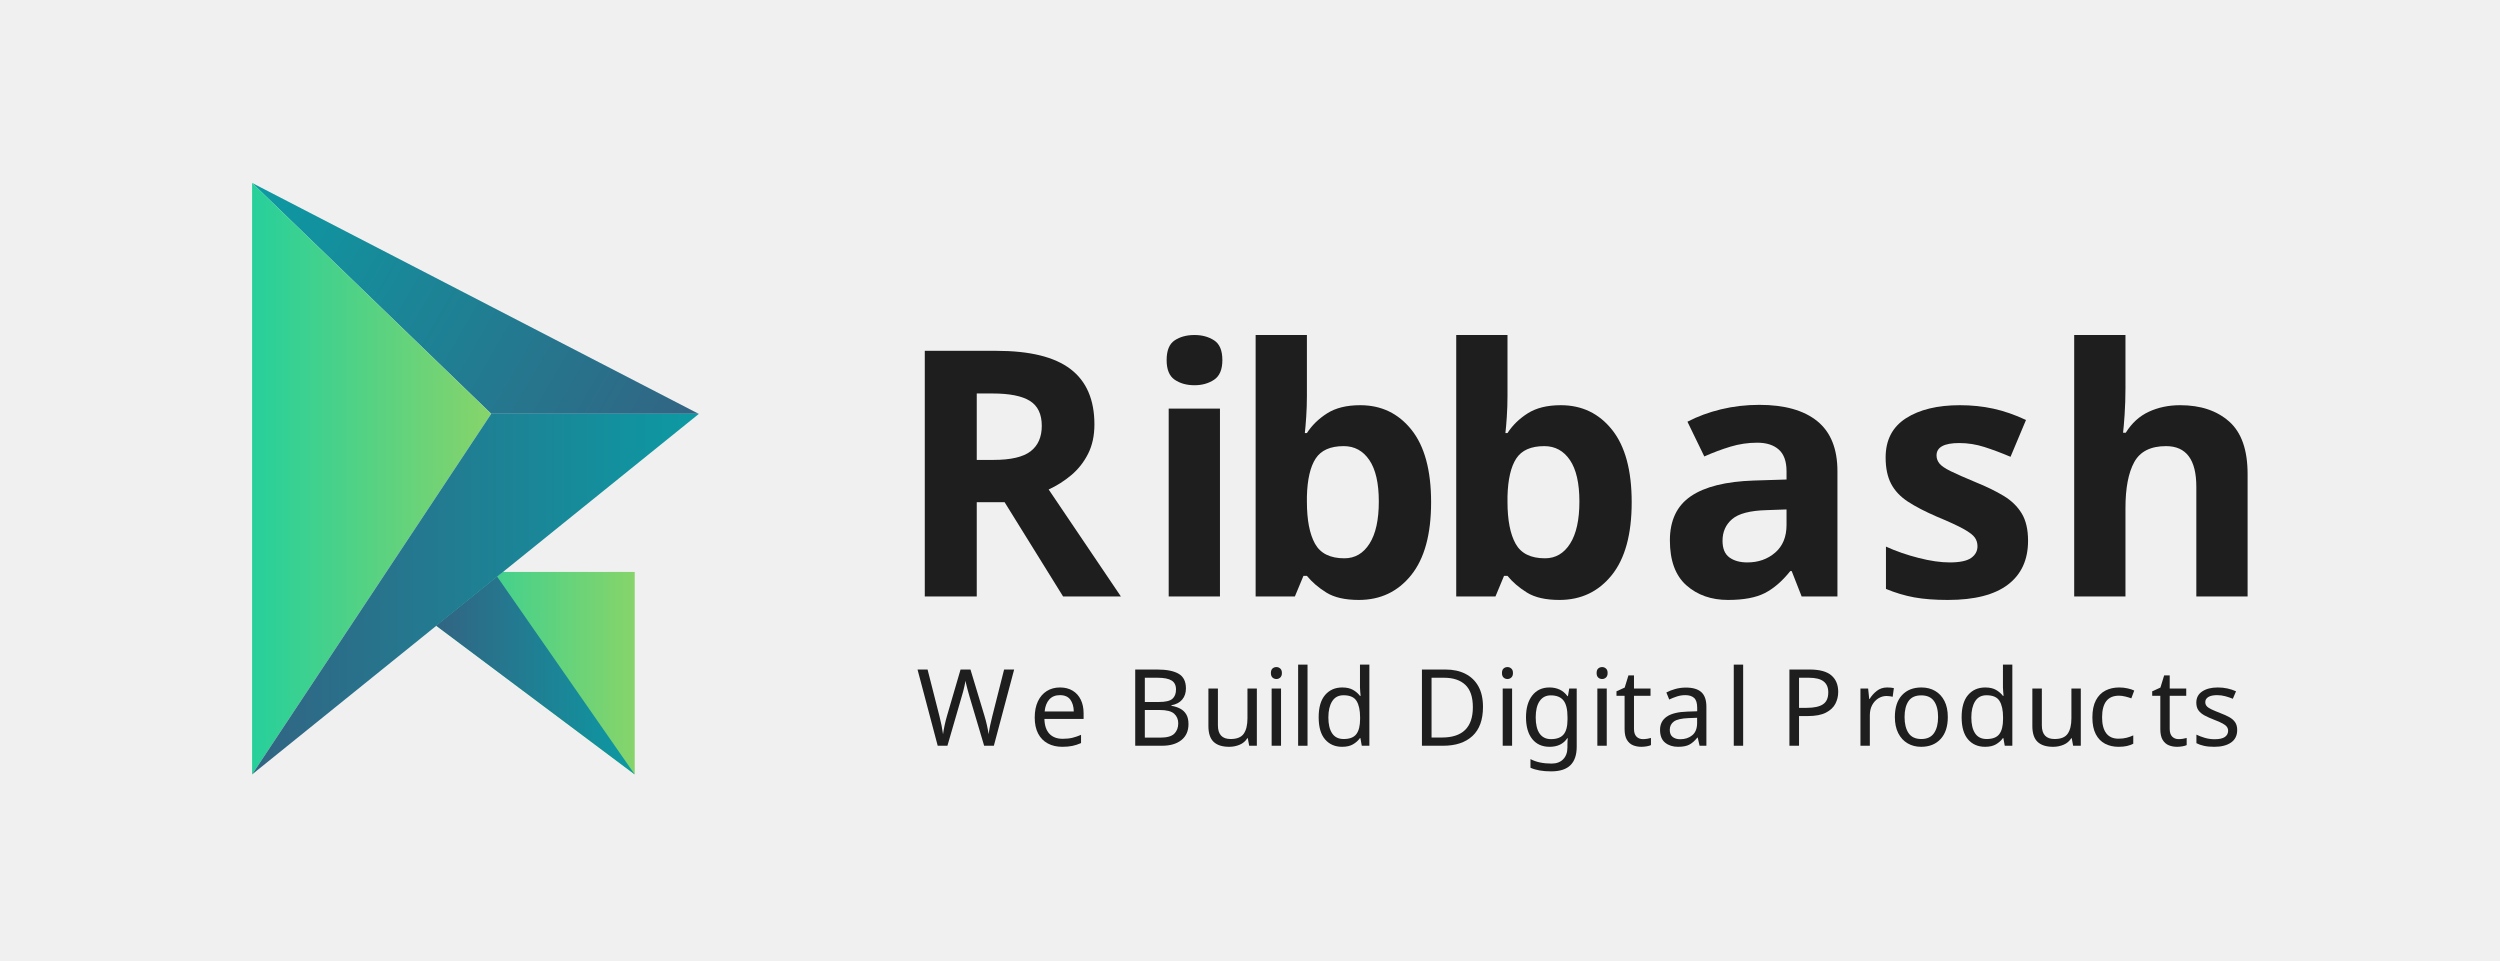
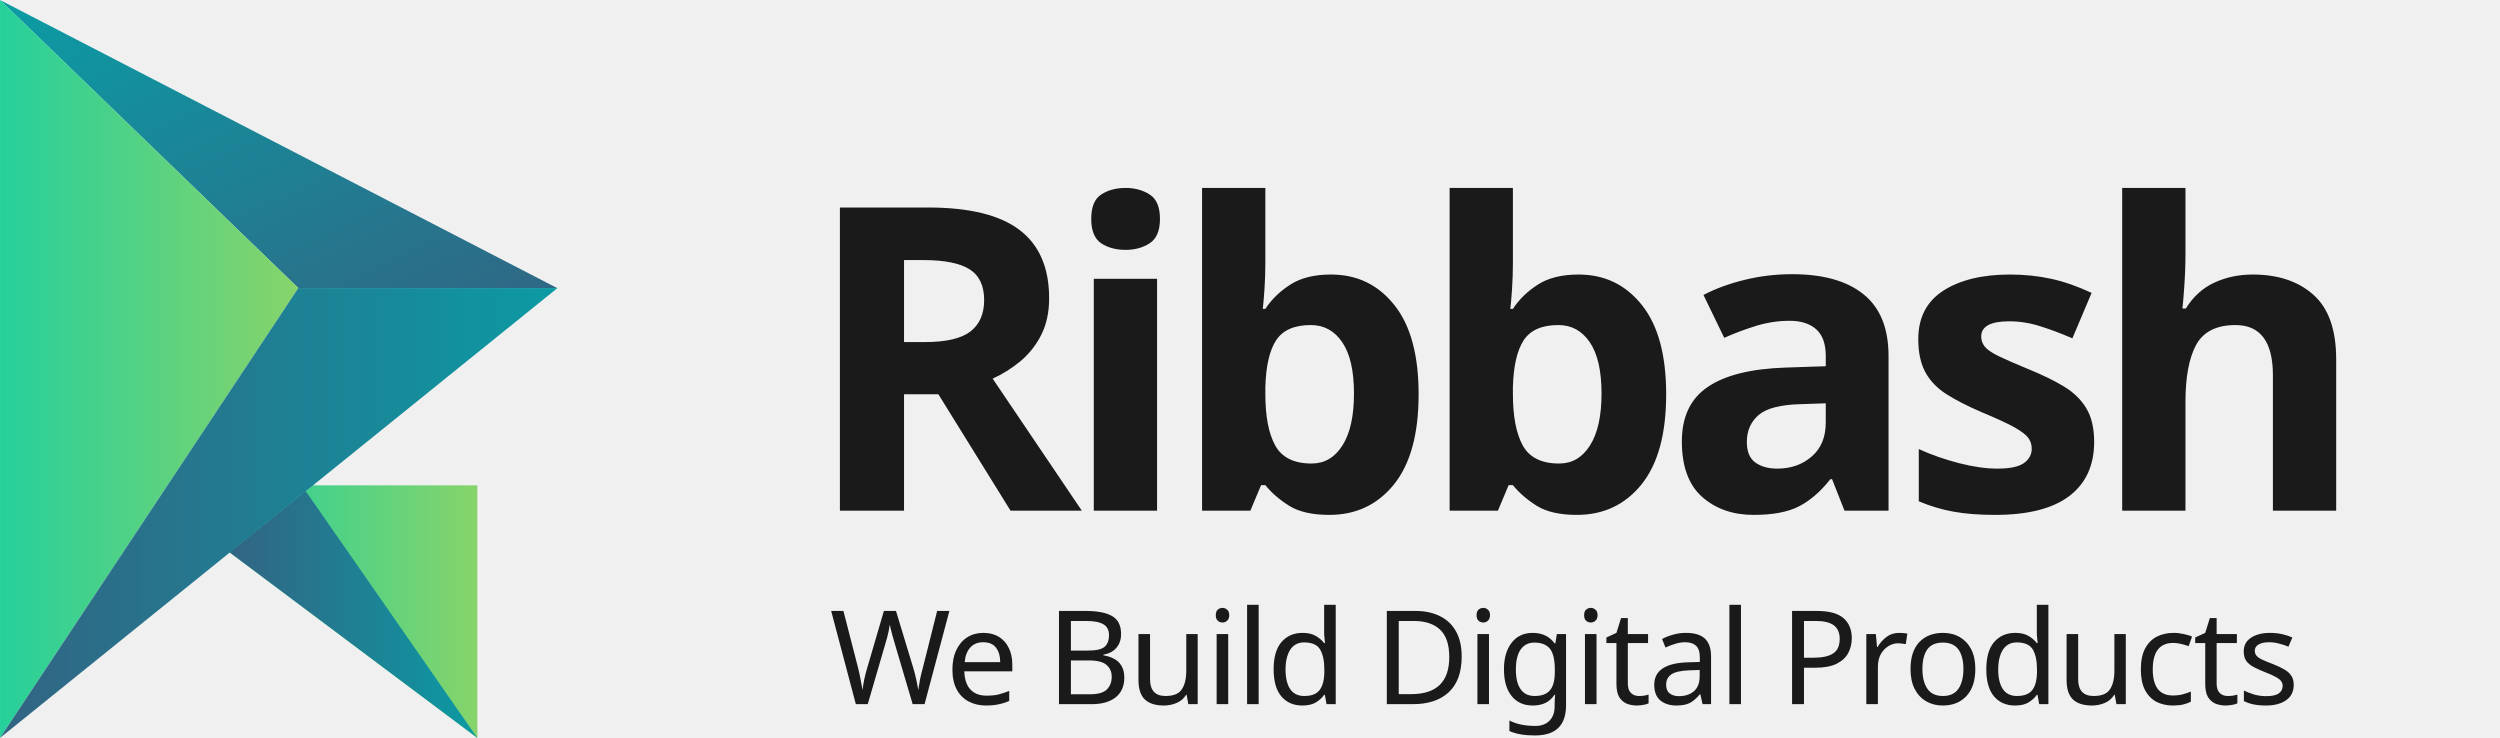
- <svg xmlns="http://www.w3.org/2000/svg" xmlns:xlink="http://www.w3.org/1999/xlink" viewBox="0 0 1800.28 691.81">
+ <svg xmlns="http://www.w3.org/2000/svg" xmlns:xlink="http://www.w3.org/1999/xlink" width="229.632" height="67.782" viewBox="0 0 229.632 67.782">
  <defs>
-     <style>.cls-1{font-size:247.76px;font-family:Objectivity-Bold, Objectivity;font-weight:700;letter-spacing:-0.05em;}.cls-1,.cls-7{fill:#1e1e1e;}.cls-2{letter-spacing:-0.05em;}.cls-3{letter-spacing:-0.05em;}.cls-4{letter-spacing:-0.05em;}.cls-5{letter-spacing:-0.05em;}.cls-6{letter-spacing:-0.05em;}.cls-7{font-size:76.88px;font-family:Objectivity-Medium, Objectivity;font-weight:500;letter-spacing:-0.07em;}.cls-8{letter-spacing:-0.03em;}.cls-9{letter-spacing:-0.02em;}.cls-10{letter-spacing:-0.03em;}.cls-11{letter-spacing:-0.02em;}.cls-12{letter-spacing:-0.03em;}.cls-13{letter-spacing:-0.03em;}.cls-14{letter-spacing:-0.03em;}.cls-15{letter-spacing:-0.03em;}.cls-16{letter-spacing:-0.03em;}.cls-17{letter-spacing:-0.03em;}.cls-18{letter-spacing:-0.02em;}.cls-19{letter-spacing:-0.03em;}.cls-20{letter-spacing:-0.02em;}.cls-21{letter-spacing:-0.06em;}.cls-22{letter-spacing:-0.02em;}.cls-23{letter-spacing:-0.02em;}.cls-24{letter-spacing:-0.02em;}.cls-25{fill:url(#linear-gradient);}.cls-26{fill:url(#linear-gradient-2);}.cls-27{fill:url(#linear-gradient-3);}.cls-28{fill:url(#linear-gradient-4);}.cls-29{fill:url(#linear-gradient-5);}.cls-30{fill:url(#linear-gradient-6);}.cls-31{fill:url(#linear-gradient-7);}.cls-32{fill:url(#linear-gradient-8);}.cls-33{fill:url(#linear-gradient-9);}</style>
-     <linearGradient id="linear-gradient" x1="314.64" y1="448.93" x2="315.6" y2="448.93" gradientUnits="userSpaceOnUse">
+     <linearGradient id="a" y1="0.5" x2="1" y2="0.5" gradientUnits="objectBoundingBox">
      <stop offset="0" stop-color="#26d09b" />
      <stop offset="1" stop-color="#87d46a" />
    </linearGradient>
-     <linearGradient id="linear-gradient-2" x1="314.03" y1="484.78" x2="457.07" y2="484.78" xlink:href="#linear-gradient" />
-     <linearGradient id="linear-gradient-3" x1="311.57" y1="449.01" x2="312.44" y2="449.01" gradientUnits="userSpaceOnUse">
+     <linearGradient id="b" x1="0" y1="0.5" x2="1" y2="0.5" xlink:href="#a" />
+     <linearGradient id="c" y1="0.5" x2="1" y2="0.5" gradientUnits="objectBoundingBox">
      <stop offset="0" stop-color="#326483" />
      <stop offset="1" stop-color="#0c9aa3" />
    </linearGradient>
-     <linearGradient id="linear-gradient-4" x1="314.64" y1="448.93" x2="315.6" y2="448.93" xlink:href="#linear-gradient-3" />
-     <linearGradient id="linear-gradient-5" x1="314.03" y1="486.41" x2="457.07" y2="486.41" xlink:href="#linear-gradient-3" />
-     <linearGradient id="linear-gradient-6" x1="484.44" y1="330.34" x2="171.26" y2="149.52" xlink:href="#linear-gradient-3" />
-     <linearGradient id="linear-gradient-7" x1="181.53" y1="344.7" x2="353.72" y2="344.7" xlink:href="#linear-gradient" />
-     <linearGradient id="linear-gradient-8" x1="181.53" y1="427.83" x2="503.32" y2="427.83" xlink:href="#linear-gradient-3" />
-     <linearGradient id="linear-gradient-9" x1="336.03" y1="449.01" x2="336.87" y2="449.01" xlink:href="#linear-gradient-3" />
+     <linearGradient id="d" x1="0" y1="0.5" x2="1" y2="0.5" xlink:href="#c" />
+     <linearGradient id="f" x1="0.942" y1="1.195" x2="-0.032" y2="0.107" xlink:href="#c" />
  </defs>
-   <g id="Layer_1" data-name="Layer 1">
-     <text class="cls-1" transform="translate(643.65 429.54)">R<tspan class="cls-2" x="178.61" y="0">i</tspan>
-       <tspan class="cls-3" x="241.22" y="0">bb</tspan>
-       <tspan class="cls-4" x="548.45" y="0">a</tspan>
-       <tspan class="cls-5" x="703.06" y="0">s</tspan>
-       <tspan class="cls-6" x="830.67" y="0">h</tspan>
+   <g transform="translate(-390 -25)">
+     <text transform="translate(463.632 71.904)" fill="#1a1a1a" font-size="39" font-family="Objectivity-Bold, Objectivity" font-weight="700" letter-spacing="-0.05em">
+       <tspan x="0" y="0">Ribbash</tspan>
    </text>
-     <text class="cls-7" transform="translate(659.8 537.02)">W<tspan class="cls-8" x="81.08" y="0">e</tspan>
-       <tspan class="cls-9" x="128.16" y="0"> </tspan>
-       <tspan class="cls-10" x="150.23" y="0">B</tspan>
-       <tspan class="cls-11" x="204.31" y="0">u</tspan>
-       <tspan class="cls-12" x="249.39" y="0">i</tspan>
-       <tspan class="cls-13" x="268.47" y="0">l</tspan>
-       <tspan class="cls-14" x="285.55" y="0">d</tspan>
-       <tspan class="cls-9" x="334.62" y="0"> </tspan>
-       <tspan class="cls-15" x="356.7" y="0">D</tspan>
-       <tspan class="cls-16" x="415.78" y="0">i</tspan>
-       <tspan class="cls-14" x="434.86" y="0">g</tspan>
-       <tspan class="cls-16" x="483.94" y="0">i</tspan>
-       <tspan class="cls-17" x="503.01" y="0">t</tspan>
-       <tspan class="cls-18" x="532.09" y="0">a</tspan>
-       <tspan class="cls-19" x="582.17" y="0">l</tspan>
-       <tspan class="cls-9" x="599.25" y="0"> </tspan>
-       <tspan class="cls-20" x="621.33" y="0">P</tspan>
-       <tspan class="cls-21" x="673.4" y="0">r</tspan>
-       <tspan class="cls-22" x="700.48" y="0">o</tspan>
-       <tspan class="cls-14" x="748.56" y="0">d</tspan>
-       <tspan class="cls-11" x="797.64" y="0">u</tspan>
-       <tspan class="cls-23" x="842.72" y="0">c</tspan>
-       <tspan class="cls-17" x="888.79" y="0">t</tspan>
-       <tspan class="cls-24" x="917.87" y="0">s</tspan>
+     <text transform="translate(466.205 89.679)" fill="#1a1a1a" font-size="12" font-family="Objectivity-Medium, Objectivity" font-weight="500" letter-spacing="-0.025em">
+       <tspan x="0" y="0">We Build Digital Products</tspan>
    </text>
-     <polygon class="cls-25" points="314.68 448.59 315.6 449.26 314.64 448.61 314.68 448.59" />
-     <polygon class="cls-26" points="457.07 411.88 457.07 557.68 314.03 450.52 315.6 449.26 315.63 449.26 361.31 412.43 361.98 411.88 457.07 411.88" />
-     <polygon class="cls-27" points="311.6 448.68 312.44 449.35 311.57 448.71 311.6 448.68" />
-     <polygon class="cls-28" points="314.68 448.59 315.6 449.26 314.64 448.61 314.68 448.59" />
-     <polygon class="cls-29" points="314.03 450.52 315.6 449.26 315.63 449.26 357.94 415.14 457.07 557.68 314.03 450.52" />
-     <polygon class="cls-30" points="353.72 297.99 181.53 131.73 503.11 297.99 503 297.99 353.72 297.99 353.72 297.99" />
-     <polygon class="cls-31" points="181.53 557.68 181.53 131.73 353.72 297.99 181.53 557.68" />
-     <polygon class="cls-32" points="181.53 557.68 503.32 297.99 353.72 297.99 181.53 557.68" />
-     <polygon class="cls-33" points="336.87 449.35 336.03 448.71 336.06 448.68 336.87 449.35" />
+     <g transform="translate(-146.546 -803.78)">
+       <g transform="translate(557.24 873.361)">
+         <path d="M590.068,956.174l.147.106-.152-.1Z" transform="translate(-589.574 -950.331)" fill="url(#a)" />
+         <path d="M612.578,941.412v23.2l-22.762-17.052.25-.2h.005l7.268-5.861.108-.089Z" transform="translate(-589.425 -941.412)" fill="url(#b)" />
+         <path d="M588.833,956.208l.134.107-.139-.1Z" transform="translate(-588.828 -950.352)" fill="url(#c)" />
+         <path d="M590.068,956.174l.147.106-.152-.1Z" transform="translate(-589.574 -950.331)" fill="url(#d)" />
+         <path d="M589.816,948.354l.25-.2h.005l6.733-5.43,15.774,22.683Z" transform="translate(-589.425 -942.204)" fill="url(#c)" />
+       </g>
+       <g transform="translate(536.546 828.78)">
+         <path d="M563.947,855.238l-27.4-26.458,51.173,26.458H563.947Z" transform="translate(-536.546 -828.78)" fill="url(#f)" />
+         <path d="M536.547,896.562V828.78l27.4,26.458Z" transform="translate(-536.546 -828.78)" fill="url(#b)" />
+         <path d="M536.546,1000.031" transform="translate(-536.546 -932.249)" fill="#fff" />
+         <path d="M536.547,936.949l51.207-41.325H563.948Z" transform="translate(-536.547 -869.167)" fill="url(#c)" />
+       </g>
+       <path d="M598.8,956.315l-.133-.1,0,0Z" transform="translate(-37.53 -76.991)" fill="url(#c)" />
+     </g>
  </g>
</svg>
